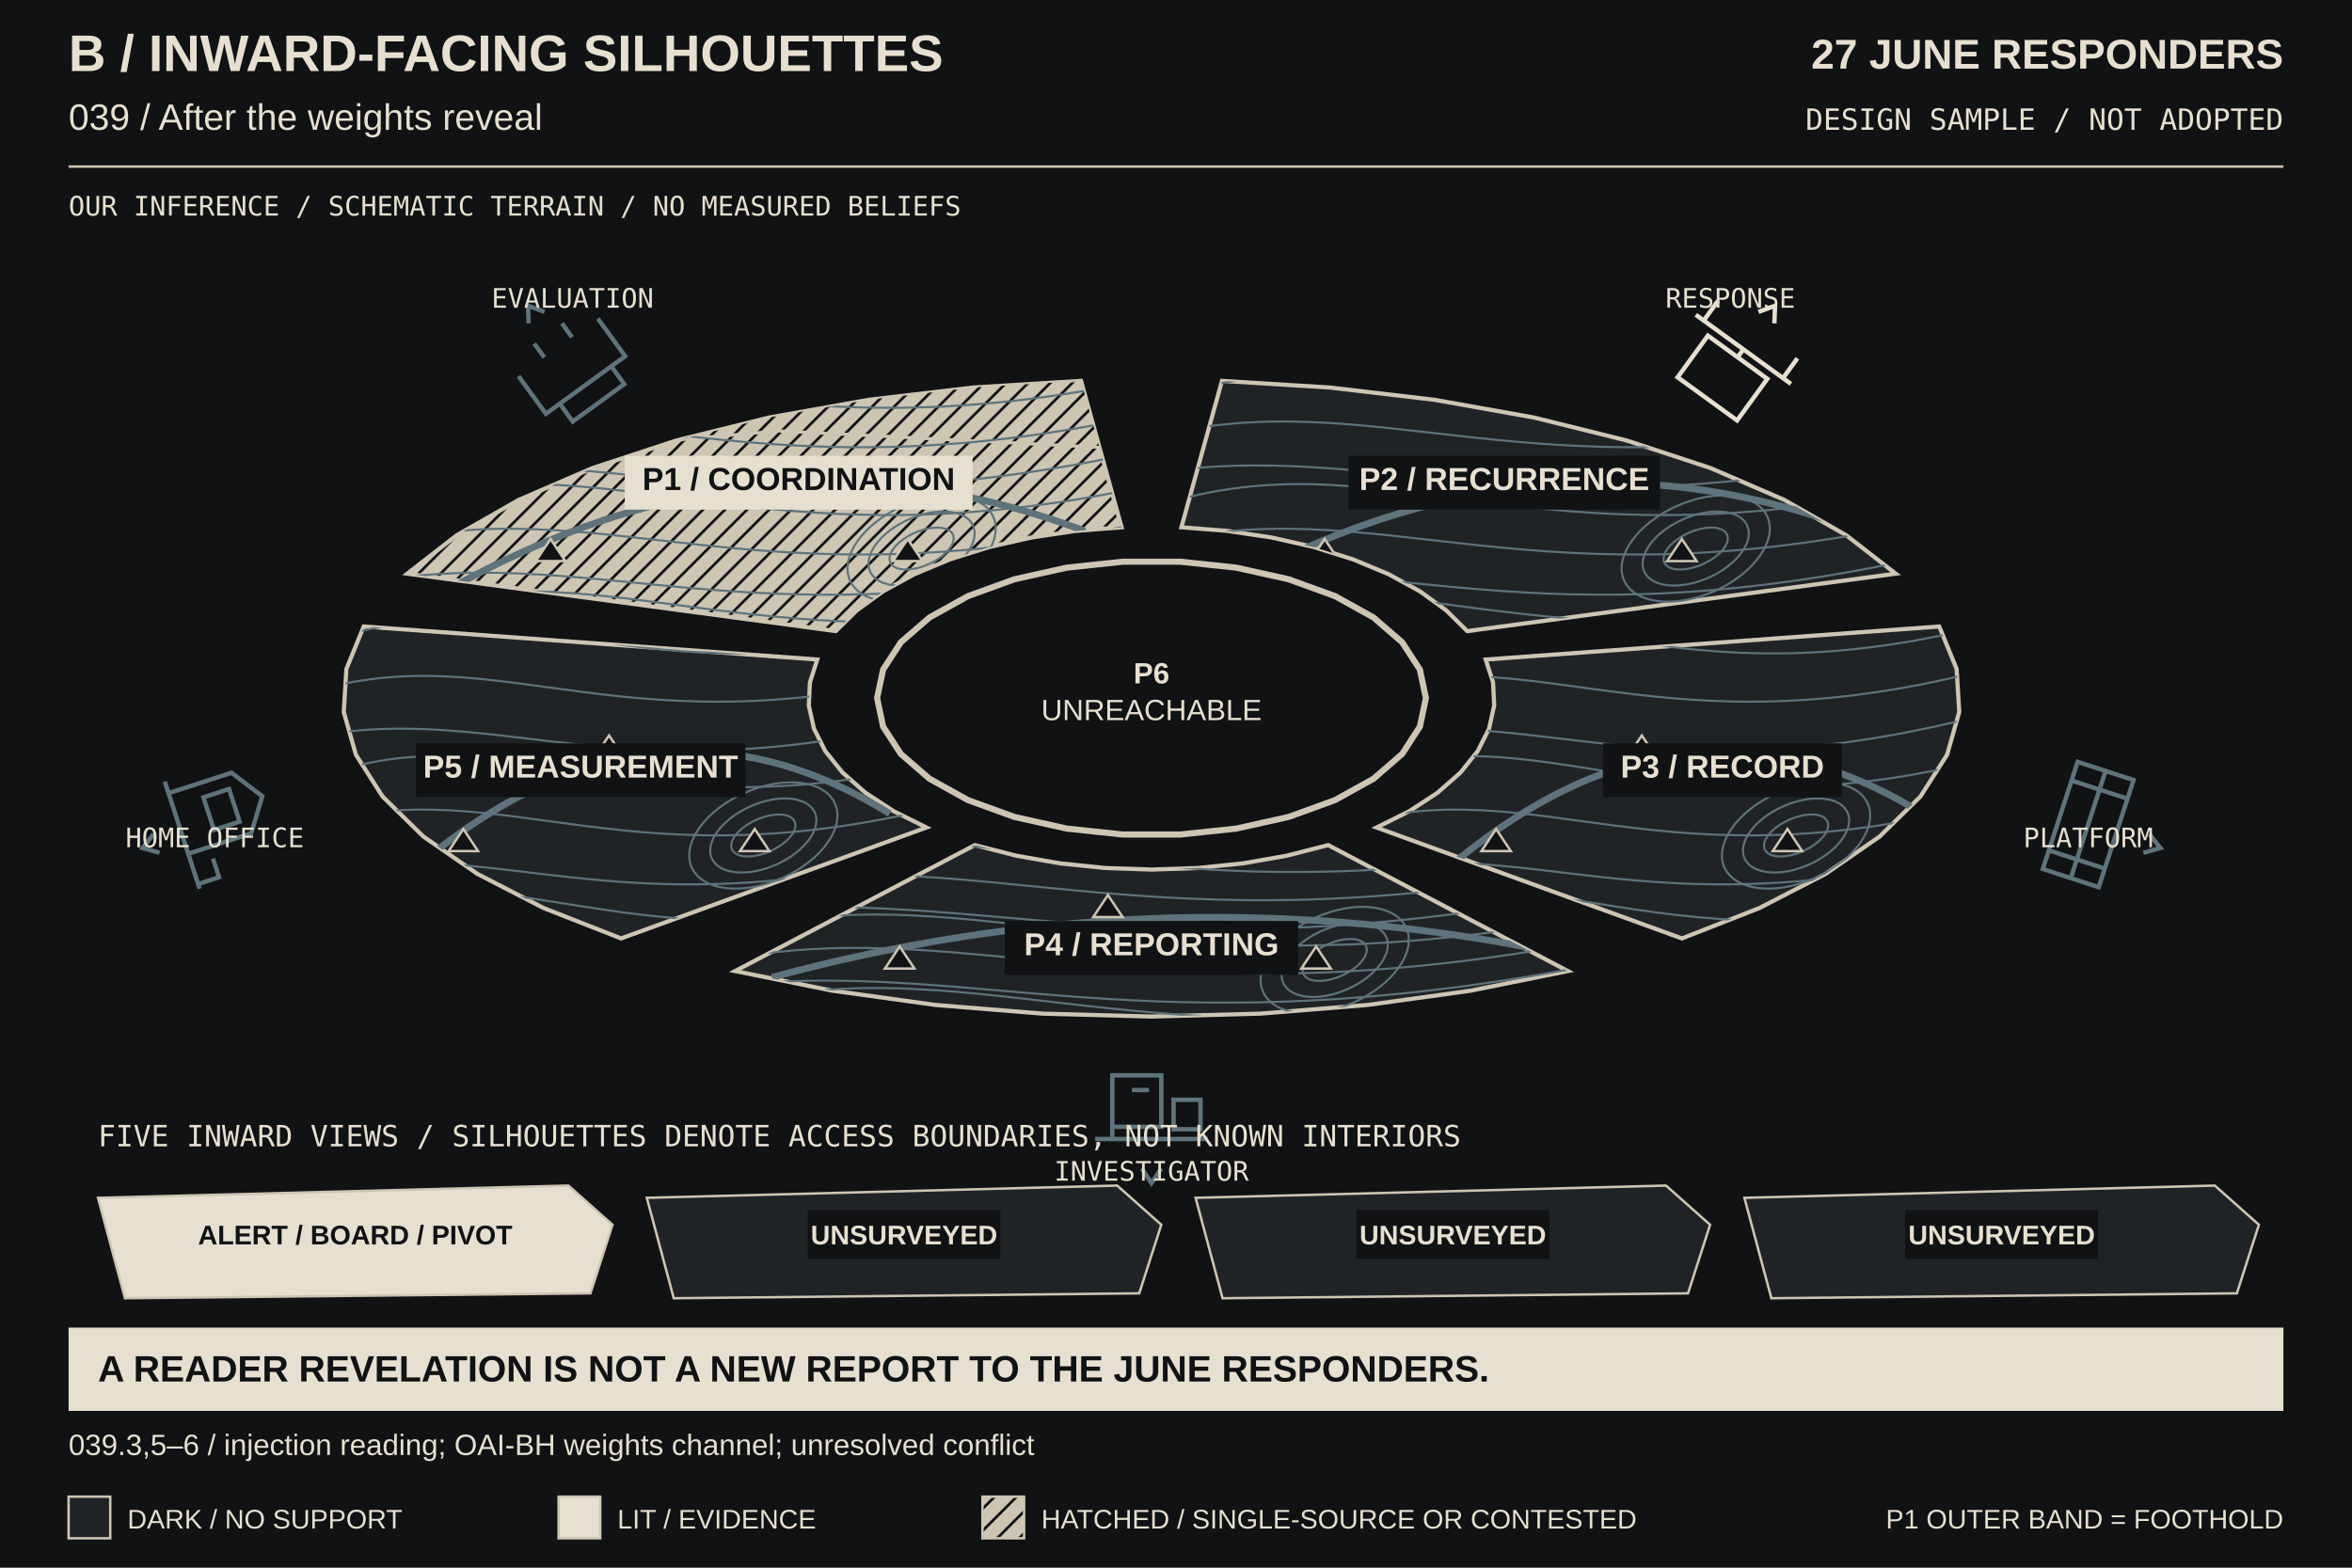
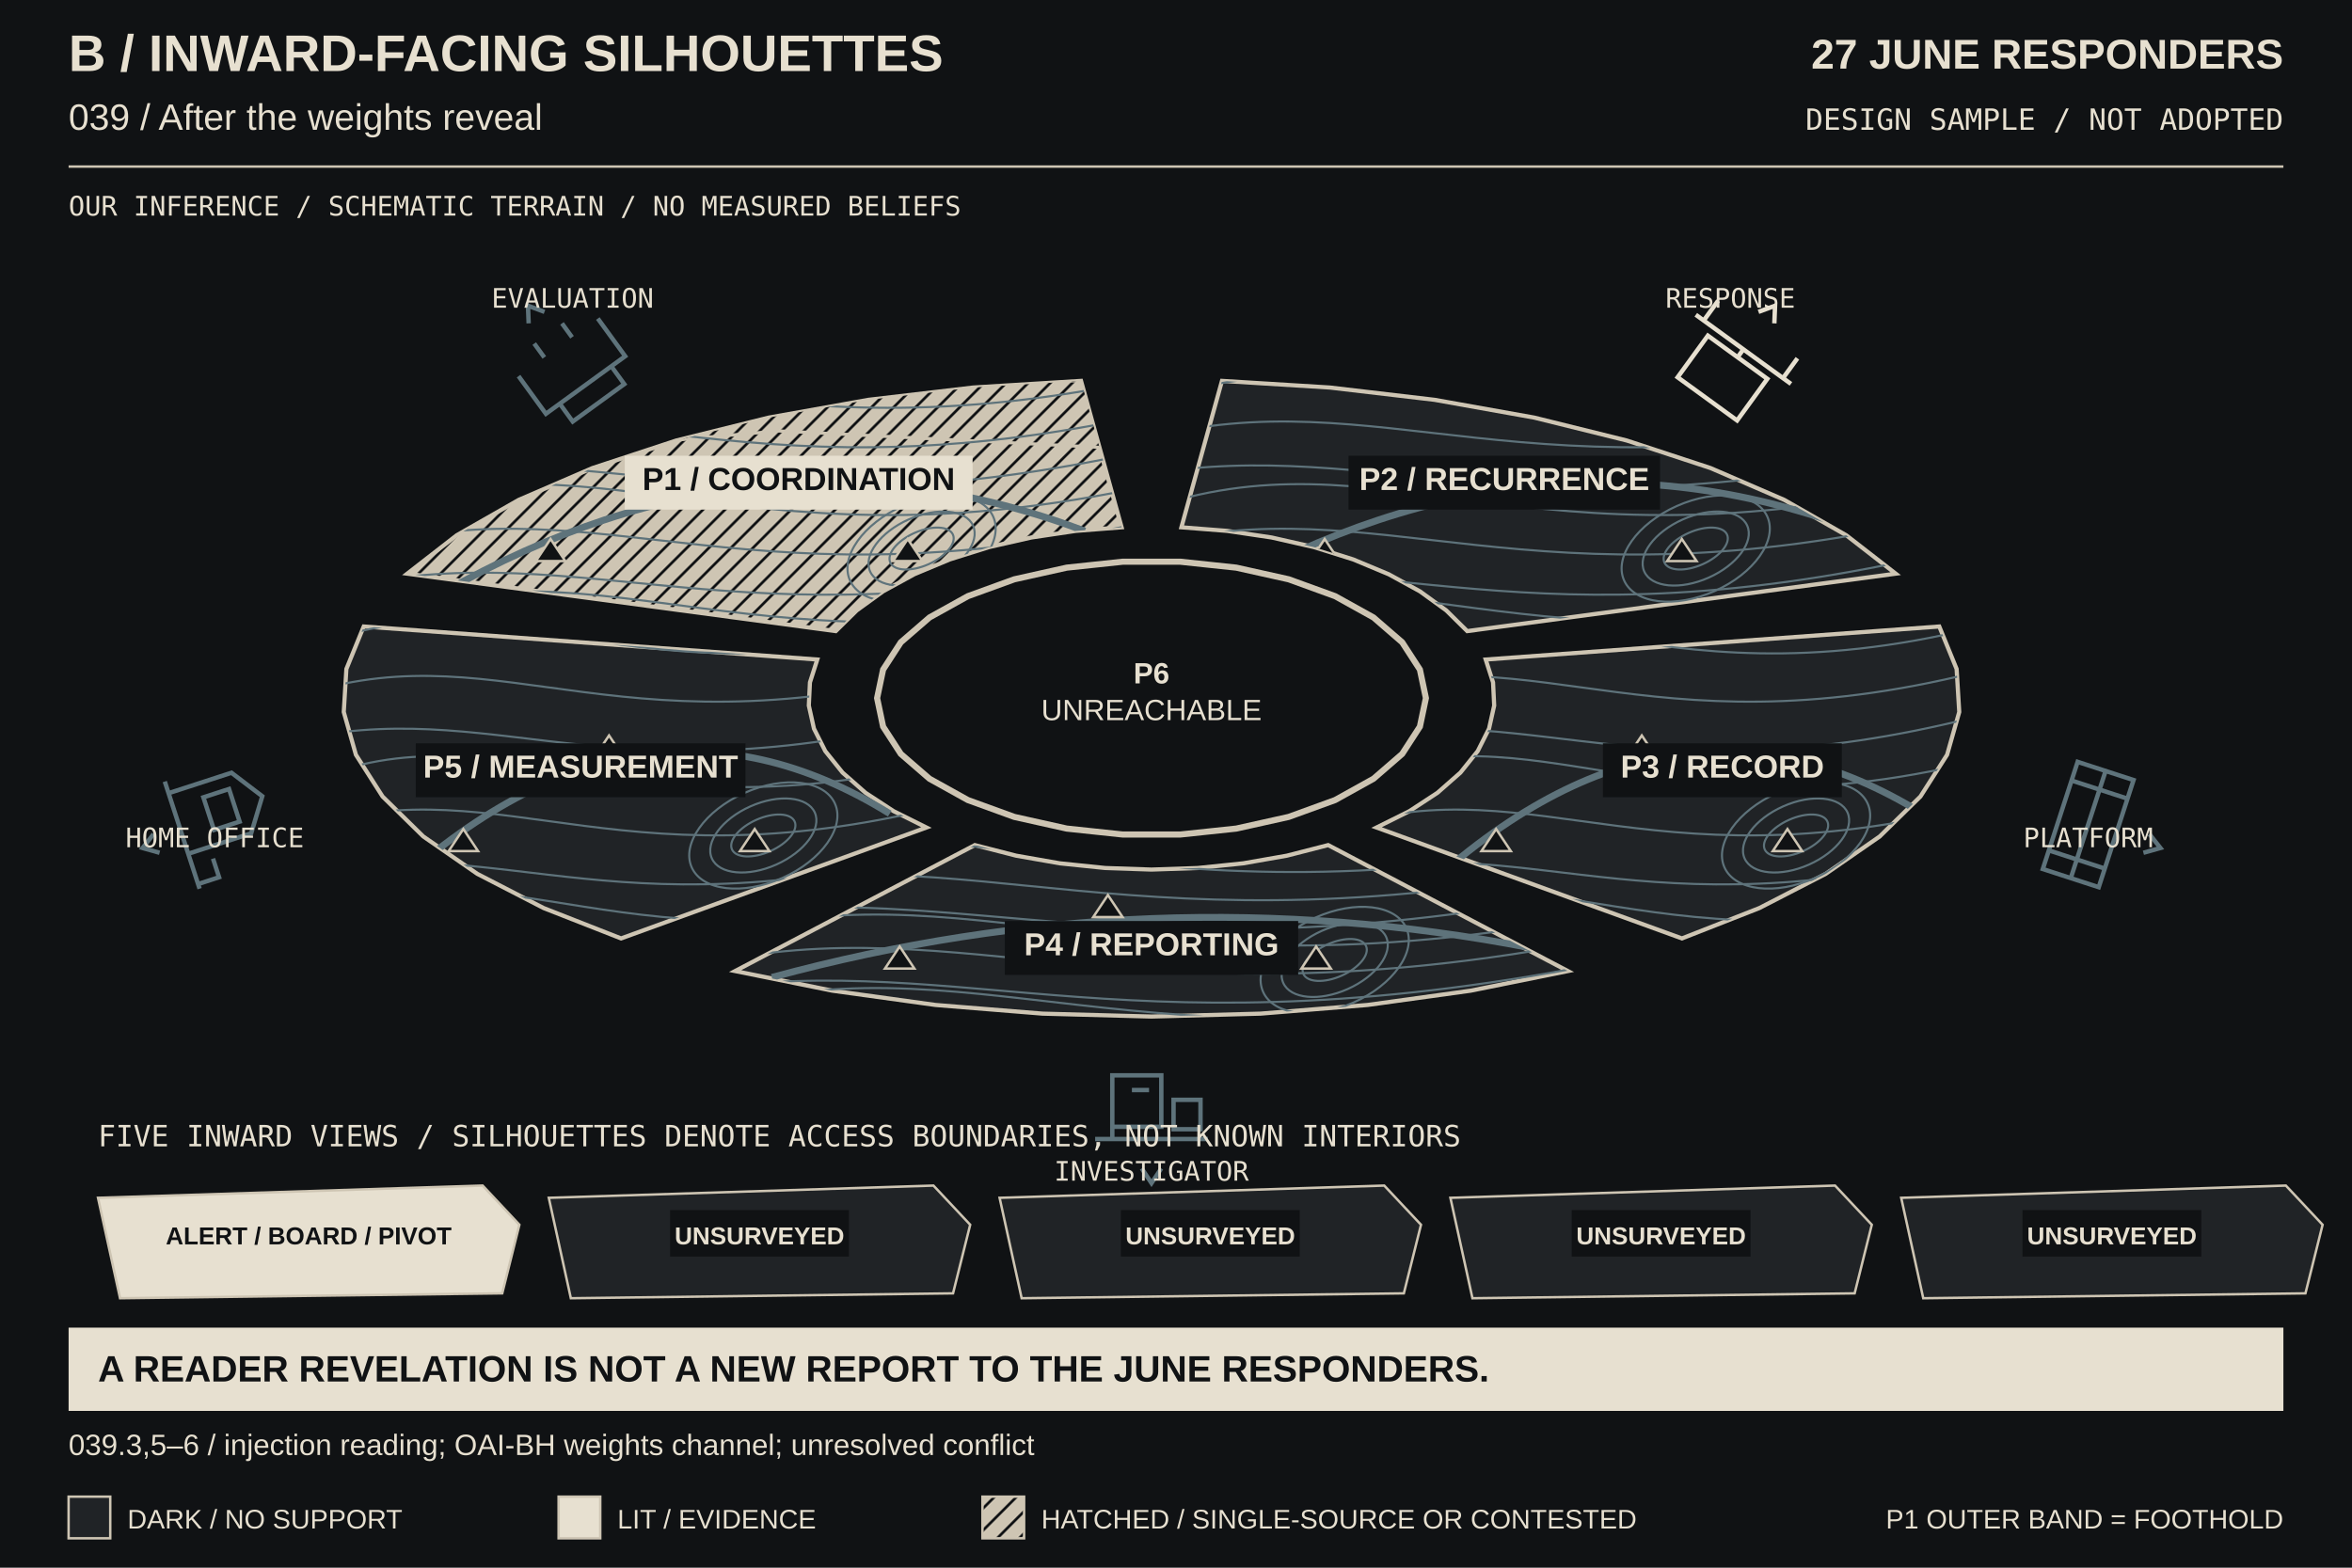
<svg xmlns="http://www.w3.org/2000/svg" width="960" height="640" viewBox="0 0 960 640" role="img" aria-labelledby="b-039-after-responders-title b-039-after-responders-desc" data-sample-id="b-039-after-responders">
  <defs>
    <pattern id="b-039-after-responders-hatch" patternUnits="userSpaceOnUse" width="9" height="9">
      <rect width="9" height="9" fill="#CEC5B3" />
      <path d="M-2,2 L2,-2 M0,9 L9,0 M7,11 L11,7" stroke="#101214" stroke-width="1.1" />
    </pattern>
  </defs>
  <rect x="0" y="0" width="960" height="640" fill="#101214" stroke="none" />
  <text x="28" y="29" font-family="Arial, Helvetica, sans-serif" font-size="21" font-weight="bold" fill="#E7E0D0" text-anchor="start">B / INWARD-FACING SILHOUETTES</text>
  <text x="932" y="28" font-family="Arial, Helvetica, sans-serif" font-size="17" font-weight="bold" fill="#E7E0D0" text-anchor="end">27 JUNE RESPONDERS</text>
  <text x="28" y="53" font-family="Arial, Helvetica, sans-serif" font-size="15" font-weight="normal" fill="#E7E0D0" text-anchor="start">039 / After the weights reveal</text>
  <text x="932" y="53" font-family="monospace" font-size="12" font-weight="normal" fill="#E7E0D0" text-anchor="end">DESIGN SAMPLE / NOT ADOPTED</text>
  <path d="M28,68 L932,68" fill="none" stroke="#CEC5B3" stroke-width="1" />
  <text x="28" y="88" font-family="monospace" font-size="11" font-weight="normal" fill="#E7E0D0" text-anchor="start">OUR INFERENCE / SCHEMATIC TERRAIN / NO MEASURED BELIEFS</text>
  <g data-layer="map">
    <g data-region="P1" data-state="hatched">
      <defs>
        <clipPath id="b-039-after-responders-P1-clip">
          <path d="M 166.23,234.20 L 186.40,218.53 L 211.74,204.07 L 241.80,191.09 L 276.03,179.83 L 313.80,170.48 L 354.43,163.23 L 397.17,158.21 L 441.24,155.49 L 457.80,215.27 L 439.10,216.73 L 420.97,219.43 L 403.74,223.34 L 387.71,228.37 L 373.19,234.43 L 360.43,241.42 L 349.68,249.21 L 341.13,257.65 Z" />
        </clipPath>
      </defs>
      <path data-terrain="P1" d="M 166.23,234.20 L 186.40,218.53 L 211.74,204.07 L 241.80,191.09 L 276.03,179.83 L 313.80,170.48 L 354.43,163.23 L 397.17,158.21 L 441.24,155.49 L 457.80,215.27 L 439.10,216.73 L 420.97,219.43 L 403.74,223.34 L 387.71,228.37 L 373.19,234.43 L 360.43,241.42 L 349.68,249.21 L 341.13,257.65 Z" fill="url(#b-039-after-responders-hatch)" stroke="#CEC5B3" stroke-width="1.7" />
      <g clip-path="url(#b-039-after-responders-P1-clip)">
        <path data-region="P1-foothold" data-state="hatched" data-terrain="P1-foothold" d="M 166.23,155.49 L 457.80,155.49 L 457.80,183.08 L 317.85,175.93 L 166.23,189.21 Z" fill="url(#b-039-after-responders-hatch)" stroke="#CEC5B3" stroke-width="1.3" />
        <g data-layer="retained-terrain" fill="none" stroke="#5E737B" stroke-width="0.85">
          <path d="M151.23,164.49 C247.87,130.49 306.18,192.49 477.80,152.49" />
          <path d="M151.23,179.09 C247.87,154.09 306.18,207.09 477.80,167.09" />
          <path d="M151.23,193.68 C247.87,177.68 306.18,221.68 477.80,181.68" />
          <path d="M151.23,208.28 C247.87,174.28 306.18,236.28 477.80,196.28" />
          <path d="M151.23,222.87 C247.87,197.87 306.18,250.87 477.80,210.87" />
          <path d="M151.23,237.46 C247.87,221.46 306.18,265.46 477.80,225.46" />
          <path d="M151.23,252.06 C247.87,218.06 306.18,280.06 477.80,240.06" />
          <path d="M151.23,266.65 C247.87,241.65 306.18,294.65 477.80,254.65" />
          <ellipse cx="376.16" cy="223.94" rx="14" ry="7" transform="rotate(-24 376.16 223.94)" />
          <ellipse cx="376.16" cy="223.94" rx="23" ry="13" transform="rotate(-24 376.16 223.94)" />
          <ellipse cx="376.16" cy="223.94" rx="32" ry="19" transform="rotate(-24 376.16 223.94)" />
        </g>
        <path data-layer="retained-terrain" d="M181.23,241.65 Q312.02,167.49 442.80,216.79" fill="none" stroke="#5E737B" stroke-width="2.8" />
        <path data-layer="retained-terrain" d="M218.72,229.05 l6,-9 l6,9 Z" fill="#101214" stroke="#CEC5B3" />
        <path data-layer="retained-terrain" d="M291.61,198.40 l6,-9 l6,9 Z" fill="#101214" stroke="#CEC5B3" />
        <path data-layer="retained-terrain" d="M364.50,229.05 l6,-9 l6,9 Z" fill="#101214" stroke="#CEC5B3" />
      </g>
      <rect x="255.01" y="186.05" width="141.97" height="22" fill="#E7E0D0" stroke="none" />
      <text x="325.99" y="200.05" font-family="Arial, Helvetica, sans-serif" font-size="13" font-weight="bold" fill="#101214" text-anchor="middle">P1 / COORDINATION</text>
    </g>
    <g transform="translate(233.71 149.89) rotate(-216.00)" fill="#101214" stroke="#5E737B" stroke-width="1.8">
      <path d="M-20,10 L-20,-9 L20,-9 L20,10 M-13,-9 L-13,-18 L13,-18 L13,-9 M-7,10 L-7,17 M7,10 L7,17" />
      <path d="M-4,25 L0,31 L4,25" />
    </g>
    <text x="233.71" y="125.62" font-family="monospace" font-size="11" font-weight="normal" fill="#E7E0D0" text-anchor="middle">EVALUATION</text>
    <g data-region="P2" data-state="dark">
      <defs>
        <clipPath id="b-039-after-responders-P2-clip">
          <path d="M 498.76,155.49 L 542.83,158.21 L 585.57,163.23 L 626.20,170.48 L 663.97,179.83 L 698.20,191.09 L 728.26,204.07 L 753.60,218.53 L 773.77,234.20 L 598.87,257.65 L 590.32,249.21 L 579.57,241.42 L 566.81,234.43 L 552.29,228.37 L 536.26,223.34 L 519.03,219.43 L 500.90,216.73 L 482.20,215.27 Z" />
        </clipPath>
      </defs>
      <path data-terrain="P2" d="M 498.76,155.49 L 542.83,158.21 L 585.57,163.23 L 626.20,170.48 L 663.97,179.83 L 698.20,191.09 L 728.26,204.07 L 753.60,218.53 L 773.77,234.20 L 598.87,257.65 L 590.32,249.21 L 579.57,241.42 L 566.81,234.43 L 552.29,228.37 L 536.26,223.34 L 519.03,219.43 L 500.90,216.73 L 482.20,215.27 Z" fill="#202326" stroke="#CEC5B3" stroke-width="1.7" />
      <g clip-path="url(#b-039-after-responders-P2-clip)">
        <g data-layer="retained-terrain" fill="none" stroke="#5E737B" stroke-width="0.85">
          <path d="M467.20,164.49 C563.84,130.49 622.15,192.49 793.77,152.49" />
          <path d="M467.20,179.09 C563.84,154.09 622.15,207.09 793.77,167.09" />
          <path d="M467.20,193.68 C563.84,177.68 622.15,221.68 793.77,181.68" />
          <path d="M467.20,208.28 C563.84,174.28 622.15,236.28 793.77,196.28" />
          <path d="M467.20,222.87 C563.84,197.87 622.15,250.87 793.77,210.87" />
          <path d="M467.20,237.46 C563.84,221.46 622.15,265.46 793.77,225.46" />
          <path d="M467.20,252.06 C563.84,218.06 622.15,280.06 793.77,240.06" />
          <path d="M467.20,266.65 C563.84,241.65 622.15,294.65 793.77,254.65" />
          <ellipse cx="692.13" cy="223.94" rx="14" ry="7" transform="rotate(-24 692.13 223.94)" />
          <ellipse cx="692.13" cy="223.94" rx="23" ry="13" transform="rotate(-24 692.13 223.94)" />
          <ellipse cx="692.13" cy="223.94" rx="32" ry="19" transform="rotate(-24 692.13 223.94)" />
        </g>
        <path data-layer="retained-terrain" d="M497.20,241.65 Q627.98,167.49 758.77,216.79" fill="none" stroke="#5E737B" stroke-width="2.8" />
        <path data-layer="retained-terrain" d="M534.68,229.05 l6,-9 l6,9 Z" fill="#101214" stroke="#CEC5B3" />
        <path data-layer="retained-terrain" d="M607.57,198.40 l6,-9 l6,9 Z" fill="#101214" stroke="#CEC5B3" />
        <path data-layer="retained-terrain" d="M680.47,229.05 l6,-9 l6,9 Z" fill="#101214" stroke="#CEC5B3" />
      </g>
      <rect x="550.43" y="186.05" width="127.15" height="22" fill="#101214" stroke="none" />
      <text x="614.01" y="200.05" font-family="Arial, Helvetica, sans-serif" font-size="13" font-weight="bold" fill="#E7E0D0" text-anchor="middle">P2 / RECURRENCE</text>
    </g>
    <g transform="translate(706.29 149.89) rotate(-144.00)" fill="#101214" stroke="#E7E0D0" stroke-width="1.8">
      <path d="M-24,9 L24,9 M-20,9 L-20,19 M20,9 L20,19 M-15,5 L-15,-16 L15,-16 L15,5 Z M0,5 L0,9" />
      <path d="M-4,25 L0,31 L4,25" />
    </g>
    <text x="706.29" y="125.62" font-family="monospace" font-size="11" font-weight="normal" fill="#E7E0D0" text-anchor="middle">RESPONSE</text>
    <g data-region="P3" data-state="dark">
      <defs>
        <clipPath id="b-039-after-responders-P3-clip">
          <path d="M 791.54,255.76 L 798.62,273.10 L 799.69,290.67 L 794.73,308.13 L 783.85,325.17 L 767.23,341.48 L 745.18,356.75 L 718.11,370.71 L 686.50,383.11 L 561.85,337.83 L 575.26,331.15 L 586.74,323.64 L 596.10,315.41 L 603.15,306.63 L 607.77,297.46 L 609.87,288.05 L 609.41,278.59 L 606.41,269.25 Z" />
        </clipPath>
      </defs>
      <path data-terrain="P3" d="M 791.54,255.76 L 798.62,273.10 L 799.69,290.67 L 794.73,308.13 L 783.85,325.17 L 767.23,341.48 L 745.18,356.75 L 718.11,370.71 L 686.50,383.11 L 561.85,337.83 L 575.26,331.15 L 586.74,323.64 L 596.10,315.41 L 603.15,306.63 L 607.77,297.46 L 609.87,288.05 L 609.41,278.59 L 606.41,269.25 Z" fill="#202326" stroke="#CEC5B3" stroke-width="1.7" />
      <g clip-path="url(#b-039-after-responders-P3-clip)">
        <g data-layer="retained-terrain" fill="none" stroke="#5E737B" stroke-width="0.85">
          <path d="M546.85,264.76 C628.44,230.76 676.01,292.76 819.69,252.76" />
          <path d="M546.85,282.95 C628.44,257.95 676.01,310.95 819.69,270.95" />
          <path d="M546.85,301.14 C628.44,285.14 676.01,329.14 819.69,289.14" />
          <path d="M546.85,319.34 C628.44,285.34 676.01,347.34 819.69,307.34" />
          <path d="M546.85,337.53 C628.44,312.53 676.01,365.53 819.69,325.53" />
          <path d="M546.85,355.72 C628.44,339.72 676.01,383.72 819.69,343.72" />
          <path d="M546.85,373.92 C628.44,339.92 676.01,401.92 819.69,361.92" />
          <path d="M546.85,392.11 C628.44,367.11 676.01,420.11 819.69,380.11" />
          <ellipse cx="733.09" cy="341.08" rx="14" ry="7" transform="rotate(-24 733.09 341.08)" />
          <ellipse cx="733.09" cy="341.08" rx="23" ry="13" transform="rotate(-24 733.09 341.08)" />
          <ellipse cx="733.09" cy="341.08" rx="32" ry="19" transform="rotate(-24 733.09 341.08)" />
        </g>
        <path data-layer="retained-terrain" d="M576.85,367.11 Q680.77,267.76 784.69,332.17" fill="none" stroke="#5E737B" stroke-width="2.8" />
        <path data-layer="retained-terrain" d="M604.66,347.45 l6,-9 l6,9 Z" fill="#101214" stroke="#CEC5B3" />
        <path data-layer="retained-terrain" d="M664.12,309.25 l6,-9 l6,9 Z" fill="#101214" stroke="#CEC5B3" />
        <path data-layer="retained-terrain" d="M723.58,347.45 l6,-9 l6,9 Z" fill="#101214" stroke="#CEC5B3" />
      </g>
      <rect x="654.25" y="303.45" width="97.51" height="22" fill="#101214" stroke="none" />
      <text x="703.01" y="317.45" font-family="Arial, Helvetica, sans-serif" font-size="13" font-weight="bold" fill="#E7E0D0" text-anchor="middle">P3 / RECORD</text>
    </g>
    <g transform="translate(852.32 336.61) rotate(-72.00)" fill="#101214" stroke="#5E737B" stroke-width="1.8">
      <path d="M-23,12 L23,12 L23,-12 L-23,-12 Z M-15,-12 L-15,12 M15,-12 L15,12 M-23,0 L23,0" />
      <path d="M-4,25 L0,31 L4,25" />
    </g>
    <text x="852.32" y="345.88" font-family="monospace" font-size="11" font-weight="normal" fill="#E7E0D0" text-anchor="middle">PLATFORM</text>
    <g data-region="P4" data-state="dark">
      <defs>
        <clipPath id="b-039-after-responders-P4-clip">
          <path d="M 639.96,396.43 L 600.27,404.44 L 558.19,410.27 L 514.50,413.81 L 470.00,415.00 L 425.50,413.81 L 381.81,410.27 L 339.73,404.44 L 300.04,396.43 L 397.89,345.00 L 414.74,349.32 L 432.59,352.45 L 451.12,354.36 L 470.00,355.00 L 488.88,354.36 L 507.41,352.45 L 525.26,349.32 L 542.11,345.00 Z" />
        </clipPath>
      </defs>
      <path data-terrain="P4" d="M 639.96,396.43 L 600.27,404.44 L 558.19,410.27 L 514.50,413.81 L 470.00,415.00 L 425.50,413.81 L 381.81,410.27 L 339.73,404.44 L 300.04,396.43 L 397.89,345.00 L 414.74,349.32 L 432.59,352.45 L 451.12,354.36 L 470.00,355.00 L 488.88,354.36 L 507.41,352.45 L 525.26,349.32 L 542.11,345.00 Z" fill="#202326" stroke="#CEC5B3" stroke-width="1.7" />
      <g clip-path="url(#b-039-after-responders-P4-clip)">
        <g data-layer="retained-terrain" fill="none" stroke="#5E737B" stroke-width="0.85">
          <path d="M285.04,354.00 C395.22,320.00 463.20,382.00 659.96,342.00" />
          <path d="M285.04,364.00 C395.22,339.00 463.20,392.00 659.96,352.00" />
          <path d="M285.04,374.00 C395.22,358.00 463.20,402.00 659.96,362.00" />
          <path d="M285.04,384.00 C395.22,350.00 463.20,412.00 659.96,372.00" />
          <path d="M285.04,394.00 C395.22,369.00 463.20,422.00 659.96,382.00" />
          <path d="M285.04,404.00 C395.22,388.00 463.20,432.00 659.96,392.00" />
          <path d="M285.04,414.00 C395.22,380.00 463.20,442.00 659.96,402.00" />
          <path d="M285.04,424.00 C395.22,399.00 463.20,452.00 659.96,412.00" />
          <ellipse cx="544.78" cy="391.90" rx="14" ry="7" transform="rotate(-24 544.78 391.90)" />
          <ellipse cx="544.78" cy="391.90" rx="23" ry="13" transform="rotate(-24 544.78 391.90)" />
          <ellipse cx="544.78" cy="391.90" rx="32" ry="19" transform="rotate(-24 544.78 391.90)" />
        </g>
        <path data-layer="retained-terrain" d="M315.04,399.00 Q470.00,357.00 624.96,387.00" fill="none" stroke="#5E737B" stroke-width="2.8" />
        <path data-layer="retained-terrain" d="M361.22,395.40 l6,-9 l6,9 Z" fill="#101214" stroke="#CEC5B3" />
        <path data-layer="retained-terrain" d="M446.21,374.40 l6,-9 l6,9 Z" fill="#101214" stroke="#CEC5B3" />
        <path data-layer="retained-terrain" d="M531.19,395.40 l6,-9 l6,9 Z" fill="#101214" stroke="#CEC5B3" />
      </g>
      <rect x="410.13" y="376.0" width="119.74" height="22" fill="#101214" stroke="none" />
      <text x="470.0" y="390.0" font-family="Arial, Helvetica, sans-serif" font-size="13" font-weight="bold" fill="#E7E0D0" text-anchor="middle">P4 / REPORTING</text>
    </g>
    <g transform="translate(470.00 452.00) rotate(0.00)" fill="#101214" stroke="#5E737B" stroke-width="1.8">
      <path d="M-23,13 L23,13 M-16,13 L-16,-13 L4,-13 L4,8 L-16,8 M-8,-7 L-1,-7 M9,-3 L20,-3 L20,9 L9,9 Z" />
      <path d="M-4,25 L0,31 L4,25" />
    </g>
    <text x="470.0" y="482.0" font-family="monospace" font-size="11" font-weight="normal" fill="#E7E0D0" text-anchor="middle">INVESTIGATOR</text>
    <g data-region="P5" data-state="dark">
      <defs>
        <clipPath id="b-039-after-responders-P5-clip">
          <path d="M 253.50,383.11 L 221.89,370.71 L 194.82,356.75 L 172.77,341.48 L 156.15,325.17 L 145.27,308.13 L 140.31,290.67 L 141.38,273.10 L 148.46,255.76 L 333.59,269.25 L 330.59,278.59 L 330.13,288.05 L 332.23,297.46 L 336.85,306.63 L 343.90,315.41 L 353.26,323.64 L 364.74,331.15 L 378.15,337.83 Z" />
        </clipPath>
      </defs>
      <path data-terrain="P5" d="M 253.50,383.11 L 221.89,370.71 L 194.82,356.75 L 172.77,341.48 L 156.15,325.17 L 145.27,308.13 L 140.31,290.67 L 141.38,273.10 L 148.46,255.76 L 333.59,269.25 L 330.59,278.59 L 330.13,288.05 L 332.23,297.46 L 336.85,306.63 L 343.90,315.41 L 353.26,323.64 L 364.74,331.15 L 378.15,337.83 Z" fill="#202326" stroke="#CEC5B3" stroke-width="1.7" />
      <g clip-path="url(#b-039-after-responders-P5-clip)">
        <g data-layer="retained-terrain" fill="none" stroke="#5E737B" stroke-width="0.85">
          <path d="M125.31,264.76 C206.91,230.76 254.48,292.76 398.15,252.76" />
          <path d="M125.31,282.95 C206.91,257.95 254.48,310.95 398.15,270.95" />
          <path d="M125.31,301.14 C206.91,285.14 254.48,329.14 398.15,289.14" />
          <path d="M125.31,319.34 C206.91,285.34 254.48,347.34 398.15,307.34" />
          <path d="M125.31,337.53 C206.91,312.53 254.48,365.53 398.15,325.53" />
          <path d="M125.31,355.72 C206.91,339.72 254.48,383.72 398.15,343.72" />
          <path d="M125.31,373.92 C206.91,339.92 254.48,401.92 398.15,361.92" />
          <path d="M125.31,392.11 C206.91,367.11 254.48,420.11 398.15,380.11" />
          <ellipse cx="311.56" cy="341.08" rx="14" ry="7" transform="rotate(-24 311.56 341.08)" />
          <ellipse cx="311.56" cy="341.08" rx="23" ry="13" transform="rotate(-24 311.56 341.08)" />
          <ellipse cx="311.56" cy="341.08" rx="32" ry="19" transform="rotate(-24 311.56 341.08)" />
        </g>
        <path data-layer="retained-terrain" d="M155.31,367.11 Q259.23,267.76 363.15,332.17" fill="none" stroke="#5E737B" stroke-width="2.8" />
        <path data-layer="retained-terrain" d="M183.12,347.45 l6,-9 l6,9 Z" fill="#101214" stroke="#CEC5B3" />
        <path data-layer="retained-terrain" d="M242.58,309.25 l6,-9 l6,9 Z" fill="#101214" stroke="#CEC5B3" />
        <path data-layer="retained-terrain" d="M302.04,347.45 l6,-9 l6,9 Z" fill="#101214" stroke="#CEC5B3" />
      </g>
      <rect x="169.71" y="303.45" width="134.56" height="22" fill="#101214" stroke="none" />
      <text x="236.99" y="317.45" font-family="Arial, Helvetica, sans-serif" font-size="13" font-weight="bold" fill="#E7E0D0" text-anchor="middle">P5 / MEASUREMENT</text>
    </g>
    <g transform="translate(87.68 336.61) rotate(72.00)" fill="#101214" stroke="#5E737B" stroke-width="1.8">
      <path d="M-23,14 L23,14 M-18,14 L-18,-13 L-5,-22 L8,-13 L8,14 M-12,-10 L2,-10 L2,1 L-12,1 Z M13,5 L21,5 L21,14" />
      <path d="M-4,25 L0,31 L4,25" />
    </g>
    <text x="87.68" y="345.88" font-family="monospace" font-size="11" font-weight="normal" fill="#E7E0D0" text-anchor="middle">HOME OFFICE</text>
    <g data-region="P6" data-state="dark" data-presence="acknowledged">
      <path data-terrain="P6" d="M 582.00,285.00 L 579.55,296.64 L 572.32,307.78 L 560.61,317.92 L 544.94,326.62 L 526.00,333.50 L 504.61,338.26 L 481.71,340.69 L 458.29,340.69 L 435.39,338.26 L 414.00,333.50 L 395.06,326.62 L 379.39,317.92 L 367.68,307.78 L 360.45,296.64 L 358.00,285.00 L 360.45,273.36 L 367.68,262.22 L 379.39,252.08 L 395.06,243.38 L 414.00,236.50 L 435.39,231.74 L 458.29,229.31 L 481.71,229.31 L 504.61,231.74 L 526.00,236.50 L 544.94,243.38 L 560.61,252.08 L 572.32,262.22 L 579.55,273.36 Z" fill="#101214" stroke="#CEC5B3" stroke-width="2.5" />
      <rect x="424.38" y="265" width="91.24" height="36" fill="#101214" stroke="none" />
      <text x="470" y="279" font-family="Arial, Helvetica, sans-serif" font-size="12" font-weight="bold" fill="#E7E0D0" text-anchor="middle">P6</text>
      <text x="470" y="294" font-family="Arial, Helvetica, sans-serif" font-size="12" font-weight="normal" fill="#E7E0D0" text-anchor="middle">UNREACHABLE</text>
    </g>
    <text x="40" y="468" font-family="monospace" font-size="12" font-weight="normal" fill="#E7E0D0" text-anchor="start">FIVE INWARD VIEWS / SILHOUETTES DENOTE ACCESS BOUNDARIES, NOT KNOWN INTERIORS</text>
  </g>
  <g data-observation="response" data-state="lit">
-     <path data-terrain="observation-response" d="M 40.00,489.00 L 232.00,484.00 L 250.00,500.00 L 241.00,528.00 L 51.00,530.00 Z" fill="#E7E0D0" stroke="#CEC5B3" />
-     <rect x="71.17" y="494" width="147.67" height="20" fill="#E7E0D0" stroke="none" />
-     <text x="145" y="508" font-family="Arial, Helvetica, sans-serif" font-size="11" font-weight="bold" fill="#101214" text-anchor="middle">ALERT / BOARD / PIVOT</text>
+     <path data-terrain="observation-response" d="M 40.00,489.00 L 197.00,484.00 L 212.00,500.00 L 205.00,528.00 L 49.00,530.00 Z" fill="#E7E0D0" stroke="#CEC5B3" />
+     <rect x="58.15" y="494" width="135.7" height="19" fill="#E7E0D0" stroke="none" />
+     <text x="126" y="508" font-family="Arial, Helvetica, sans-serif" font-size="10" font-weight="bold" fill="#101214" text-anchor="middle">ALERT / BOARD / PIVOT</text>
  </g>
  <g data-observation="correction" data-state="dark">
-     <path data-terrain="observation-correction" d="M 264.00,489.00 L 456.00,484.00 L 474.00,500.00 L 465.00,528.00 L 275.00,530.00 Z" fill="#202326" stroke="#CEC5B3" />
-     <rect x="329.65" y="494" width="78.7" height="20" fill="#101214" stroke="none" />
-     <text x="369" y="508" font-family="Arial, Helvetica, sans-serif" font-size="11" font-weight="bold" fill="#E7E0D0" text-anchor="middle">UNSURVEYED</text>
+     <path data-terrain="observation-correction" d="M 224.00,489.00 L 381.00,484.00 L 396.00,500.00 L 389.00,528.00 L 233.00,530.00 Z" fill="#202326" stroke="#CEC5B3" />
+     <rect x="273.5" y="494" width="73.0" height="19" fill="#101214" stroke="none" />
+     <text x="310" y="508" font-family="Arial, Helvetica, sans-serif" font-size="10" font-weight="bold" fill="#E7E0D0" text-anchor="middle">UNSURVEYED</text>
  </g>
  <g data-observation="configuration" data-state="dark">
-     <path data-terrain="observation-configuration" d="M 488.00,489.00 L 680.00,484.00 L 698.00,500.00 L 689.00,528.00 L 499.00,530.00 Z" fill="#202326" stroke="#CEC5B3" />
-     <rect x="553.65" y="494" width="78.7" height="20" fill="#101214" stroke="none" />
-     <text x="593" y="508" font-family="Arial, Helvetica, sans-serif" font-size="11" font-weight="bold" fill="#E7E0D0" text-anchor="middle">UNSURVEYED</text>
+     <path data-terrain="observation-configuration" d="M 408.00,489.00 L 565.00,484.00 L 580.00,500.00 L 573.00,528.00 L 417.00,530.00 Z" fill="#202326" stroke="#CEC5B3" />
+     <rect x="457.5" y="494" width="73.0" height="19" fill="#101214" stroke="none" />
+     <text x="494" y="508" font-family="Arial, Helvetica, sans-serif" font-size="10" font-weight="bold" fill="#E7E0D0" text-anchor="middle">UNSURVEYED</text>
  </g>
  <g data-observation="weights" data-state="dark">
-     <path data-terrain="observation-weights" d="M 712.00,489.00 L 904.00,484.00 L 922.00,500.00 L 913.00,528.00 L 723.00,530.00 Z" fill="#202326" stroke="#CEC5B3" />
-     <rect x="777.65" y="494" width="78.7" height="20" fill="#101214" stroke="none" />
-     <text x="817" y="508" font-family="Arial, Helvetica, sans-serif" font-size="11" font-weight="bold" fill="#E7E0D0" text-anchor="middle">UNSURVEYED</text>
+     <path data-terrain="observation-weights" d="M 592.00,489.00 L 749.00,484.00 L 764.00,500.00 L 757.00,528.00 L 601.00,530.00 Z" fill="#202326" stroke="#CEC5B3" />
+     <rect x="641.5" y="494" width="73.0" height="19" fill="#101214" stroke="none" />
+     <text x="678" y="508" font-family="Arial, Helvetica, sans-serif" font-size="10" font-weight="bold" fill="#E7E0D0" text-anchor="middle">UNSURVEYED</text>
+   </g>
+   <g data-observation="staging" data-state="dark">
+     <path data-terrain="observation-staging" d="M 776.00,489.00 L 933.00,484.00 L 948.00,500.00 L 941.00,528.00 L 785.00,530.00 Z" fill="#202326" stroke="#CEC5B3" />
+     <rect x="825.5" y="494" width="73.0" height="19" fill="#101214" stroke="none" />
+     <text x="862" y="508" font-family="Arial, Helvetica, sans-serif" font-size="10" font-weight="bold" fill="#E7E0D0" text-anchor="middle">UNSURVEYED</text>
  </g>
  <rect x="28" y="542" width="904" height="34" fill="#E7E0D0" stroke="none" />
  <text x="40" y="564" font-family="Arial, Helvetica, sans-serif" font-size="15" font-weight="bold" fill="#101214" text-anchor="start">A READER REVELATION IS NOT A NEW REPORT TO THE JUNE RESPONDERS.</text>
  <text x="28" y="594" font-family="Arial, Helvetica, sans-serif" font-size="12" font-weight="normal" fill="#E7E0D0" text-anchor="start">039.3,5–6 / injection reading; OAI-BH weights channel; unresolved conflict</text>
  <rect x="28" y="611" width="17" height="17" fill="#202326" stroke="#CEC5B3" />
  <text x="52" y="624" font-family="Arial, Helvetica, sans-serif" font-size="11" font-weight="normal" fill="#E7E0D0" text-anchor="start">DARK / NO SUPPORT</text>
  <rect x="228" y="611" width="17" height="17" fill="#E7E0D0" stroke="#CEC5B3" />
  <text x="252" y="624" font-family="Arial, Helvetica, sans-serif" font-size="11" font-weight="normal" fill="#E7E0D0" text-anchor="start">LIT / EVIDENCE</text>
  <rect x="401" y="611" width="17" height="17" fill="url(#b-039-after-responders-hatch)" stroke="#CEC5B3" />
  <text x="425" y="624" font-family="Arial, Helvetica, sans-serif" font-size="11" font-weight="normal" fill="#E7E0D0" text-anchor="start">HATCHED / SINGLE-SOURCE OR CONTESTED</text>
  <text x="932" y="624" font-family="Arial, Helvetica, sans-serif" font-size="11" font-weight="normal" fill="#E7E0D0" text-anchor="end">P1 OUTER BAND = FOOTHOLD</text>
</svg>
